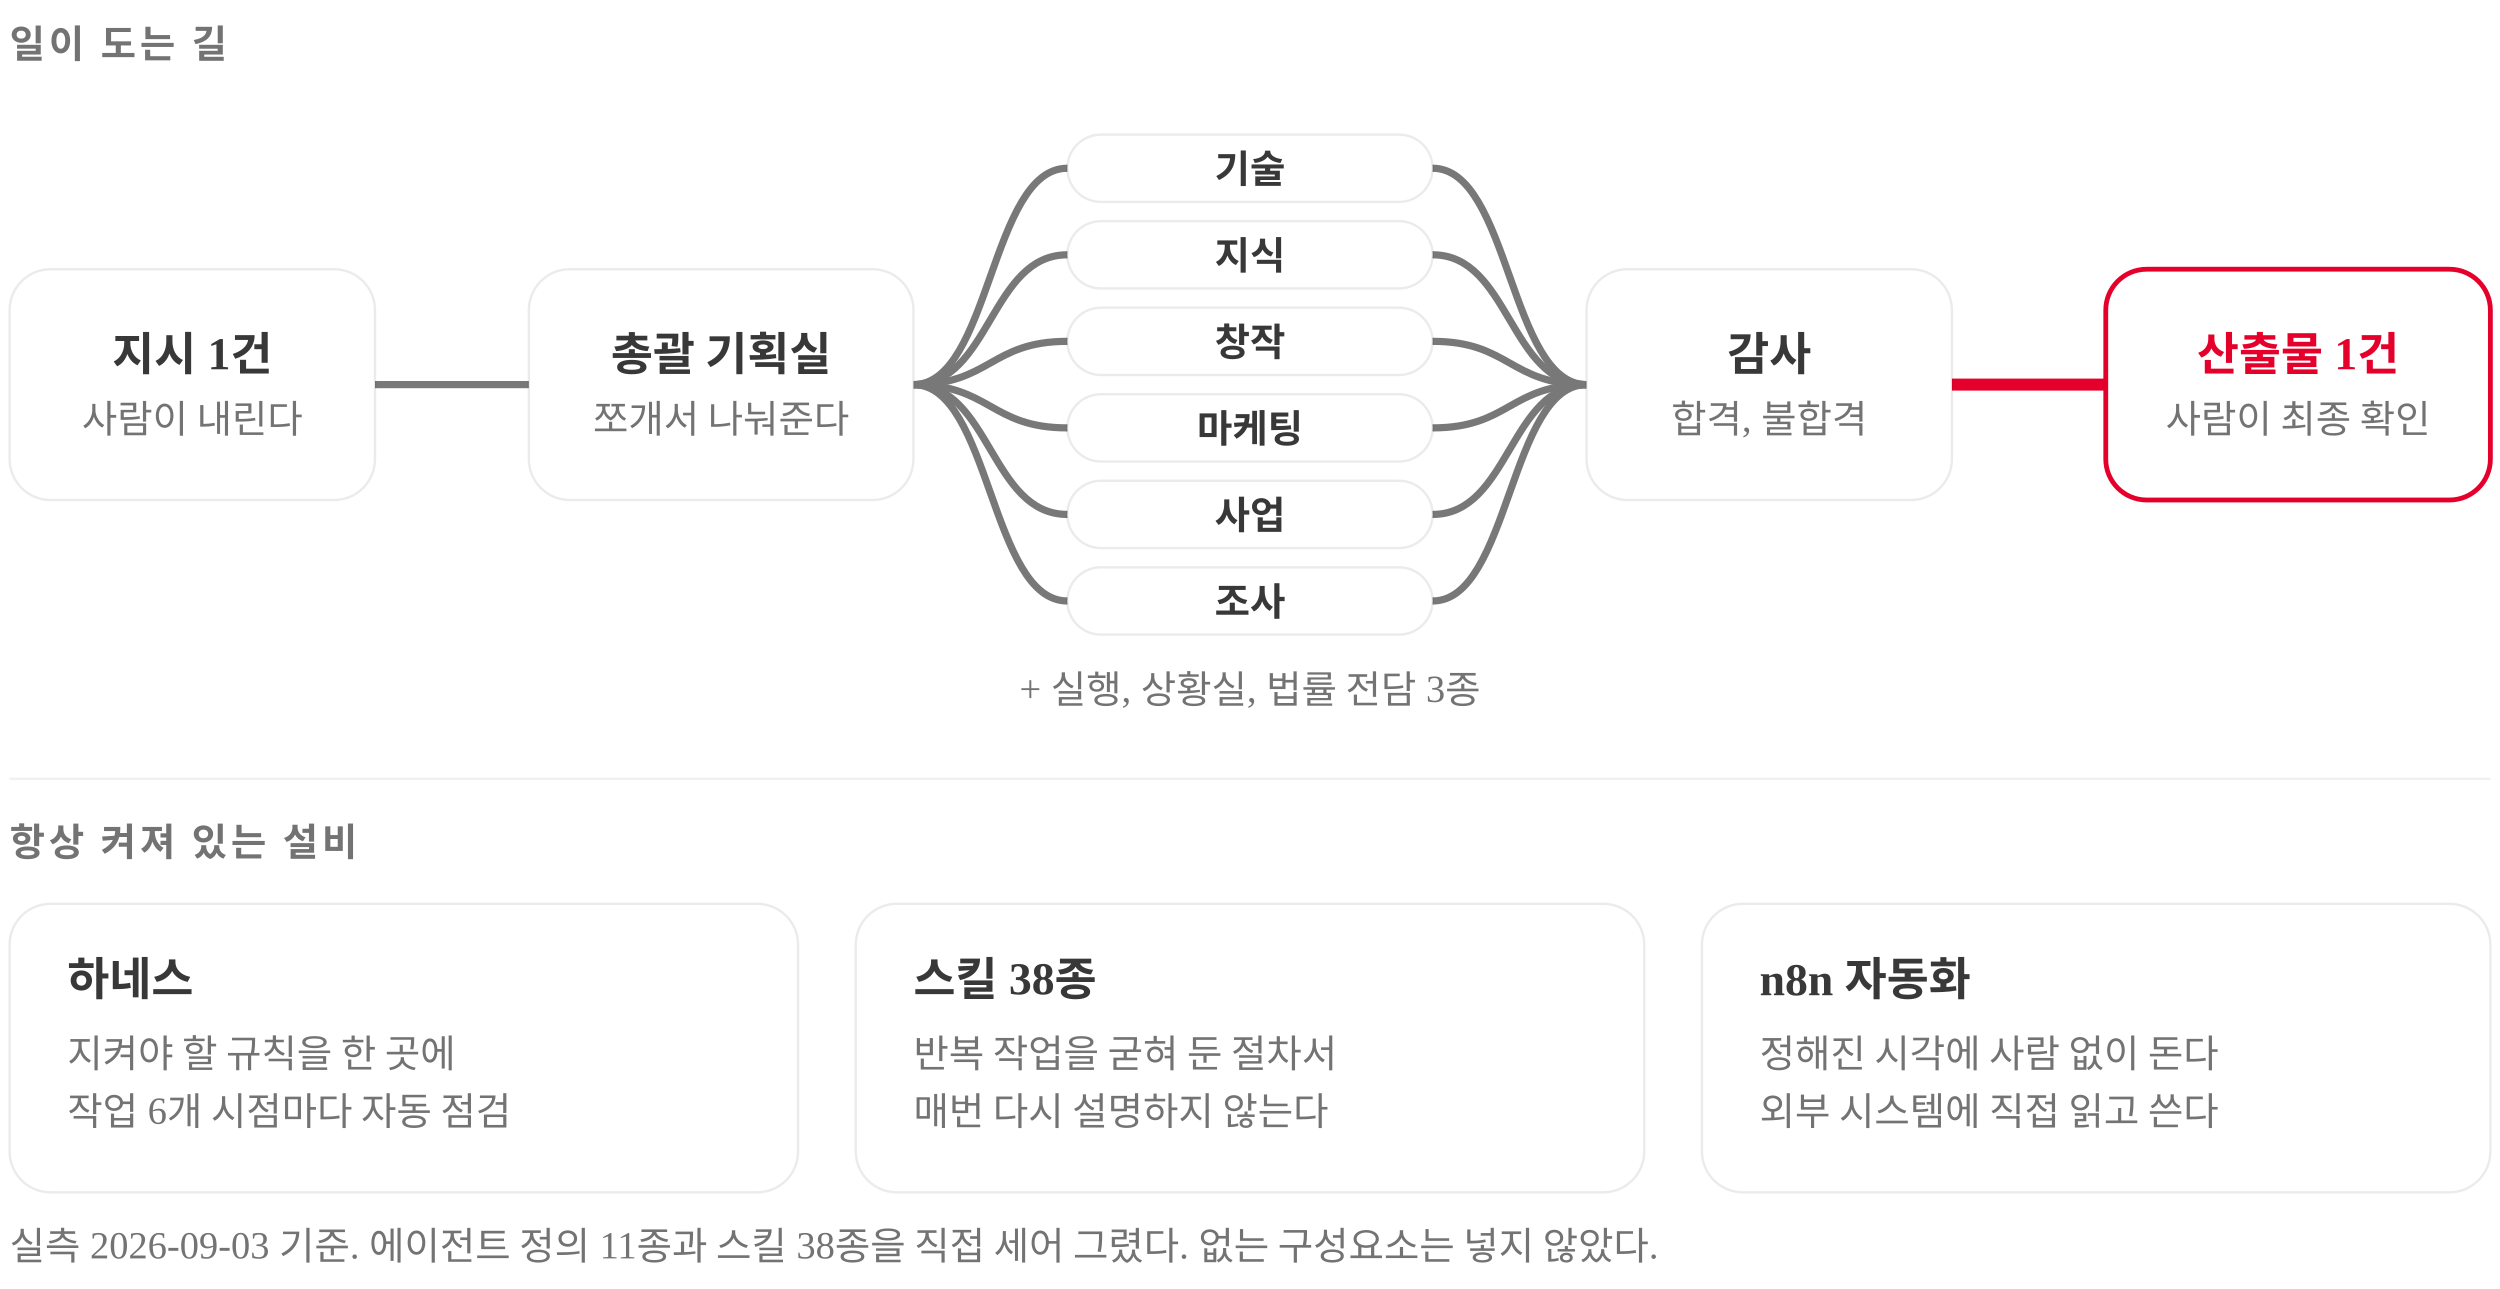
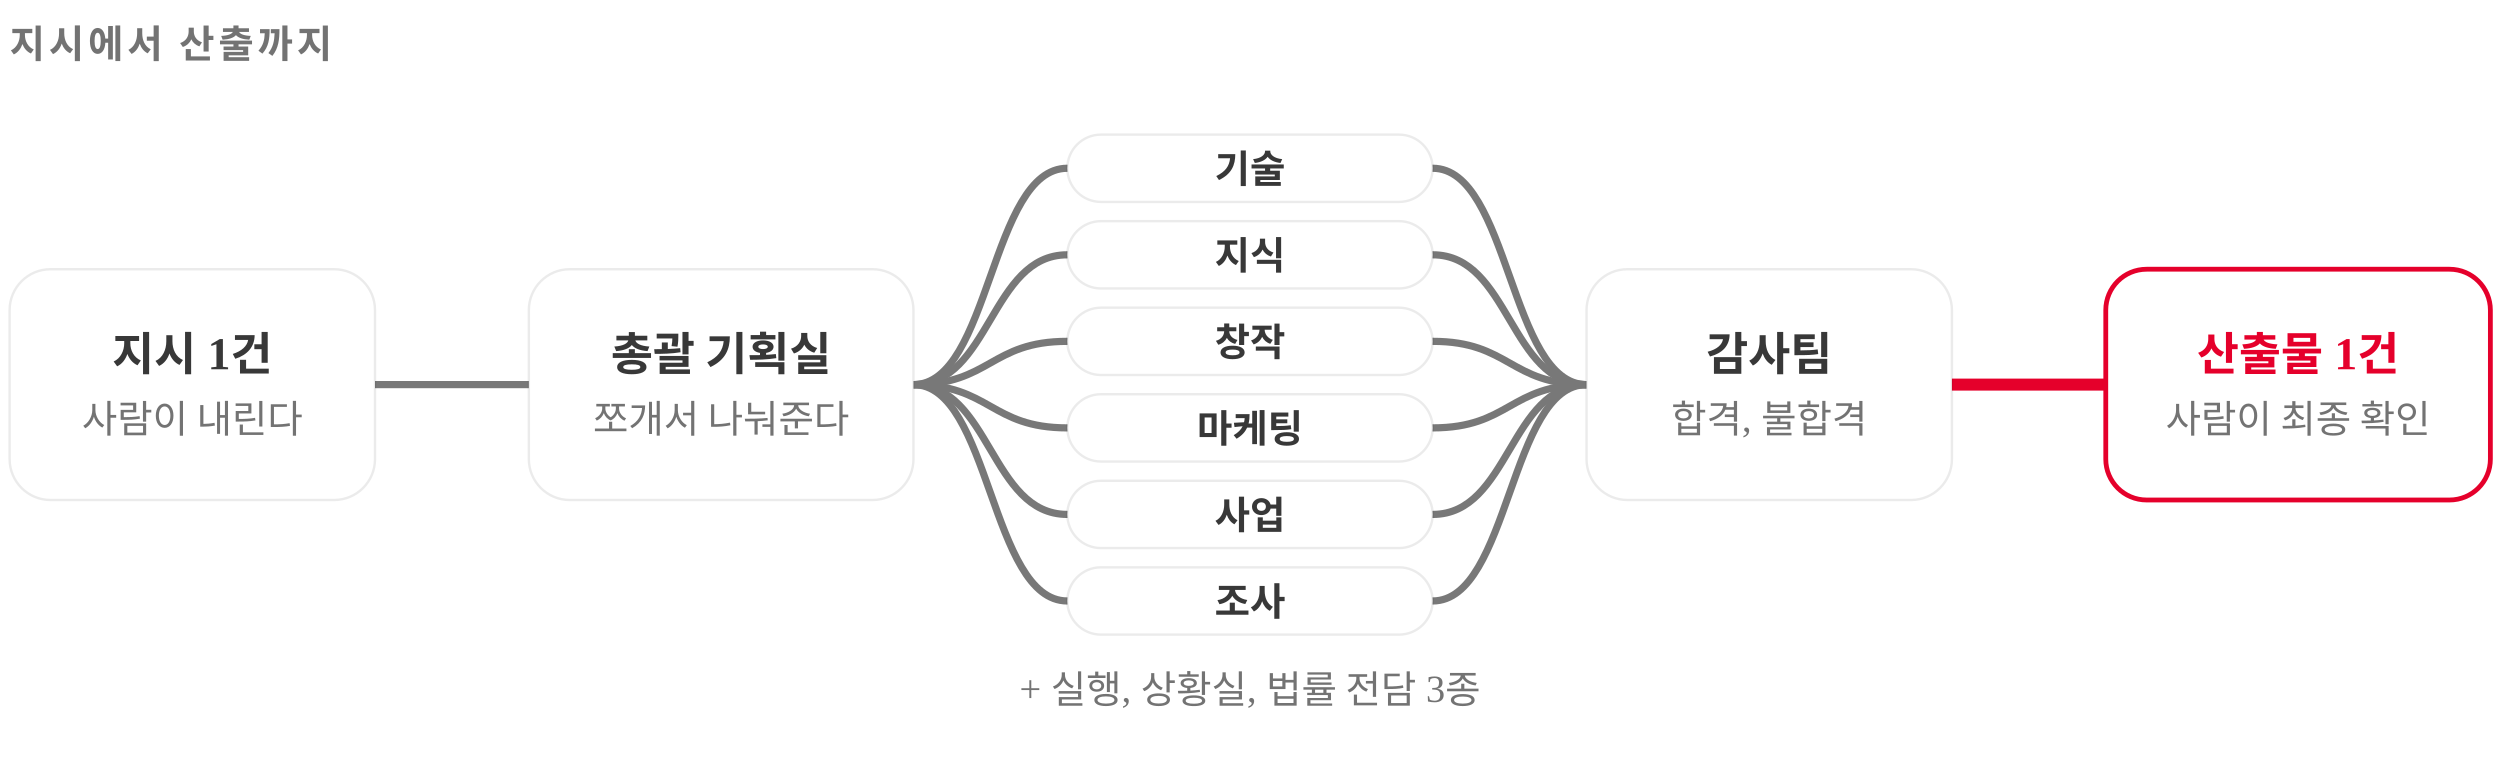
- <svg xmlns="http://www.w3.org/2000/svg" class="kjd kjd-sys" viewBox="-4 -4 1040 536" width="1040" height="536" role="img" aria-labelledby="kjdSysTitle kjdSysDesc">
+ <svg xmlns="http://www.w3.org/2000/svg" class="kjd kjd-sys" viewBox="-4 -4 1040 320" width="1040" height="320" role="img" aria-labelledby="kjdSysTitle kjdSysDesc">
  <style>
.kjd-sys text { font-family: var(--kj-font, "Nanum Gothic", "Noto Sans KR", -apple-system, BlinkMacSystemFont, "Segoe UI", Roboto, sans-serif); }
.kjd-sys .t-eyebrow { font-size: 16px; font-weight: 700; letter-spacing: 1.6px; fill: var(--kj-text-2, #737373); }
.kjd-sys .t-node    { font-size: 19px; font-weight: 700; fill: var(--kj-text, #383838); }
.kjd-sys .t-sub     { font-size: 16px; font-weight: 400; fill: var(--kj-text-2, #737373); }
.kjd-sys .t-lane    { font-size: 16px; font-weight: 700; fill: var(--kj-text, #383838); }
.kjd-sys .t-card    { font-size: 19px; font-weight: 700; fill: var(--kj-text, #383838); }
.kjd-sys .t-cap     { font-size: 16px; font-weight: 400; fill: var(--kj-text-2, #737373); }
.kjd-sys .t-out     { font-size: 19px; font-weight: 700; fill: var(--kj-accent, #E5002B); }
.kjd-sys .box       { fill: var(--kj-surface, #FFFFFF); stroke: var(--kj-border, rgba(0,0,0,0.08)); stroke-width: 1; }
.kjd-sys .box-out   { fill: var(--kj-surface, #FFFFFF); stroke: var(--kj-accent, #E5002B); stroke-width: 2; }
.kjd-sys .wire      { fill: none; stroke: var(--kj-text-3, #787878); stroke-width: 3; stroke-linecap: round; }
.kjd-sys .wire-out  { fill: none; stroke: var(--kj-accent, #E5002B); stroke-width: 5; stroke-linecap: round; }
.kjd-sys .rule      { stroke: var(--kj-divider, rgba(0,0,0,0.06)); stroke-width: 1; }
</style>
-   <text class="t-eyebrow" x="0" y="20" data-t="sys.band1">일이 도는 길</text>
+   <text class="t-eyebrow" x="0" y="20" data-t="sys.band1">지시에서 산출까지</text>
  <g>
    <path class="wire" d="M152 156 H216" />
    <path class="wire" d="M376 156 C408 156 408 66 440 66" />
    <path class="wire" d="M376 156 C408 156 408 102 440 102" />
    <path class="wire" d="M376 156 C408 156 408 138 440 138" />
    <path class="wire" d="M376 156 C408 156 408 174 440 174" />
    <path class="wire" d="M376 156 C408 156 408 210 440 210" />
    <path class="wire" d="M376 156 C408 156 408 246 440 246" />
    <path class="wire" d="M592 66 C624 66 624 156 656 156" />
    <path class="wire" d="M592 102 C624 102 624 156 656 156" />
    <path class="wire" d="M592 138 C624 138 624 156 656 156" />
    <path class="wire" d="M592 174 C624 174 624 156 656 156" />
    <path class="wire" d="M592 210 C624 210 624 156 656 156" />
    <path class="wire" d="M592 246 C624 246 624 156 656 156" />
    <path class="wire-out" d="M808 156 H872" />
  </g>
  <g>
    <rect class="box" x="0" y="108" width="152" height="96" rx="17" />
    <text class="t-node" x="76" y="150" text-anchor="middle" data-t="sys.in.title">지시 1건</text>
    <text class="t-sub" x="76" y="176" text-anchor="middle" data-t="sys.in.sub">사람이 내린다</text>
  </g>
  <g>
    <rect class="box" x="216" y="108" width="160" height="96" rx="17" />
    <text class="t-node" x="296" y="150" text-anchor="middle" data-t="sys.chief.title">총괄 기획실</text>
    <text class="t-sub" x="296" y="176" text-anchor="middle" data-t="sys.chief.sub">쪼개서 나눠준다</text>
  </g>
  <g>
    <rect class="box" x="440" y="52" width="152" height="28" rx="14" />
    <text class="t-lane" x="516" y="72" text-anchor="middle" data-t="sys.dept.tech">기술</text>
    <rect class="box" x="440" y="88" width="152" height="28" rx="14" />
    <text class="t-lane" x="516" y="108" text-anchor="middle" data-t="sys.dept.knowledge">지식</text>
    <rect class="box" x="440" y="124" width="152" height="28" rx="14" />
    <text class="t-lane" x="516" y="144" text-anchor="middle" data-t="sys.dept.creative">창작</text>
    <rect class="box" x="440" y="160" width="152" height="28" rx="14" />
    <text class="t-lane" x="516" y="180" text-anchor="middle" data-t="sys.dept.marketing">마케팅</text>
    <rect class="box" x="440" y="196" width="152" height="28" rx="14" />
    <text class="t-lane" x="516" y="216" text-anchor="middle" data-t="sys.dept.business">사업</text>
    <rect class="box" x="440" y="232" width="152" height="28" rx="14" />
    <text class="t-lane" x="516" y="252" text-anchor="middle" data-t="sys.dept.intelligence">조사</text>
  </g>
  <text class="t-cap" x="516" y="288" text-anchor="middle" data-t="sys.dept.more">+ 실행, 상황실, 법률 전담 3종</text>
  <g>
    <rect class="box" x="656" y="108" width="152" height="96" rx="17" />
-     <text class="t-node" x="732" y="150" text-anchor="middle" data-t="sys.audit.title">감사</text>
+     <text class="t-node" x="732" y="150" text-anchor="middle" data-t="sys.audit.title">감사팀</text>
    <text class="t-sub" x="732" y="176" text-anchor="middle" data-t="sys.audit.sub">합격, 불합격</text>
  </g>
  <g>
    <rect class="box-out" x="872" y="108" width="160" height="96" rx="17" />
    <text class="t-out" x="952" y="150" text-anchor="middle" data-t="sys.out.title">산출물 1건</text>
    <text class="t-sub" x="952" y="176" text-anchor="middle" data-t="sys.out.sub">사람이 최종 확인</text>
  </g>
-   <line class="rule" x1="0" y1="320" x2="1032" y2="320" />
-   <text class="t-eyebrow" x="0" y="352" data-t="sys.band2">항상 켜져 있는 설비</text>
-   <g>
-     <rect class="box" x="0" y="372" width="328" height="120" rx="17" />
-     <text class="t-card" x="24" y="410" data-t="sys.card1.title">하네스</text>
-     <text class="t-sub" x="24" y="440" data-t="sys.card1.l1">지켜야 할 규칙을 한 곳에</text>
-     <text class="t-sub" x="24" y="464" data-t="sys.card1.l2">작업 6개 시점마다 자동 점검</text>
-   </g>
-   <g>
-     <rect class="box" x="352" y="372" width="328" height="120" rx="17" />
-     <text class="t-card" x="376" y="410" data-t="sys.card2.title">스킬 38종</text>
-     <text class="t-sub" x="376" y="440" data-t="sys.card2.l1">반복 작업을 굳혀 둔 절차서</text>
-     <text class="t-sub" x="376" y="464" data-t="sys.card2.l2">매번 다시 설명하지 않는다</text>
-   </g>
-   <g>
-     <rect class="box" x="704" y="372" width="328" height="120" rx="17" />
-     <text class="t-card" x="728" y="410" data-t="sys.card3.title">n8n 자동화</text>
-     <text class="t-sub" x="728" y="440" data-t="sys.card3.l1">정해진 시각에 사람 없이 돈다</text>
-     <text class="t-sub" x="728" y="464" data-t="sys.card3.l2">외부 시스템에 직접 읽고 쓴다</text>
-   </g>
-   <text class="t-cap" x="0" y="520" data-t="sys.source">실측 2026-09-03 기준. 에이전트 정의 11종과 스킬 38종을 직접 세어 그렸다. 없는 구성요소는 넣지 않았다.</text>
</svg>
